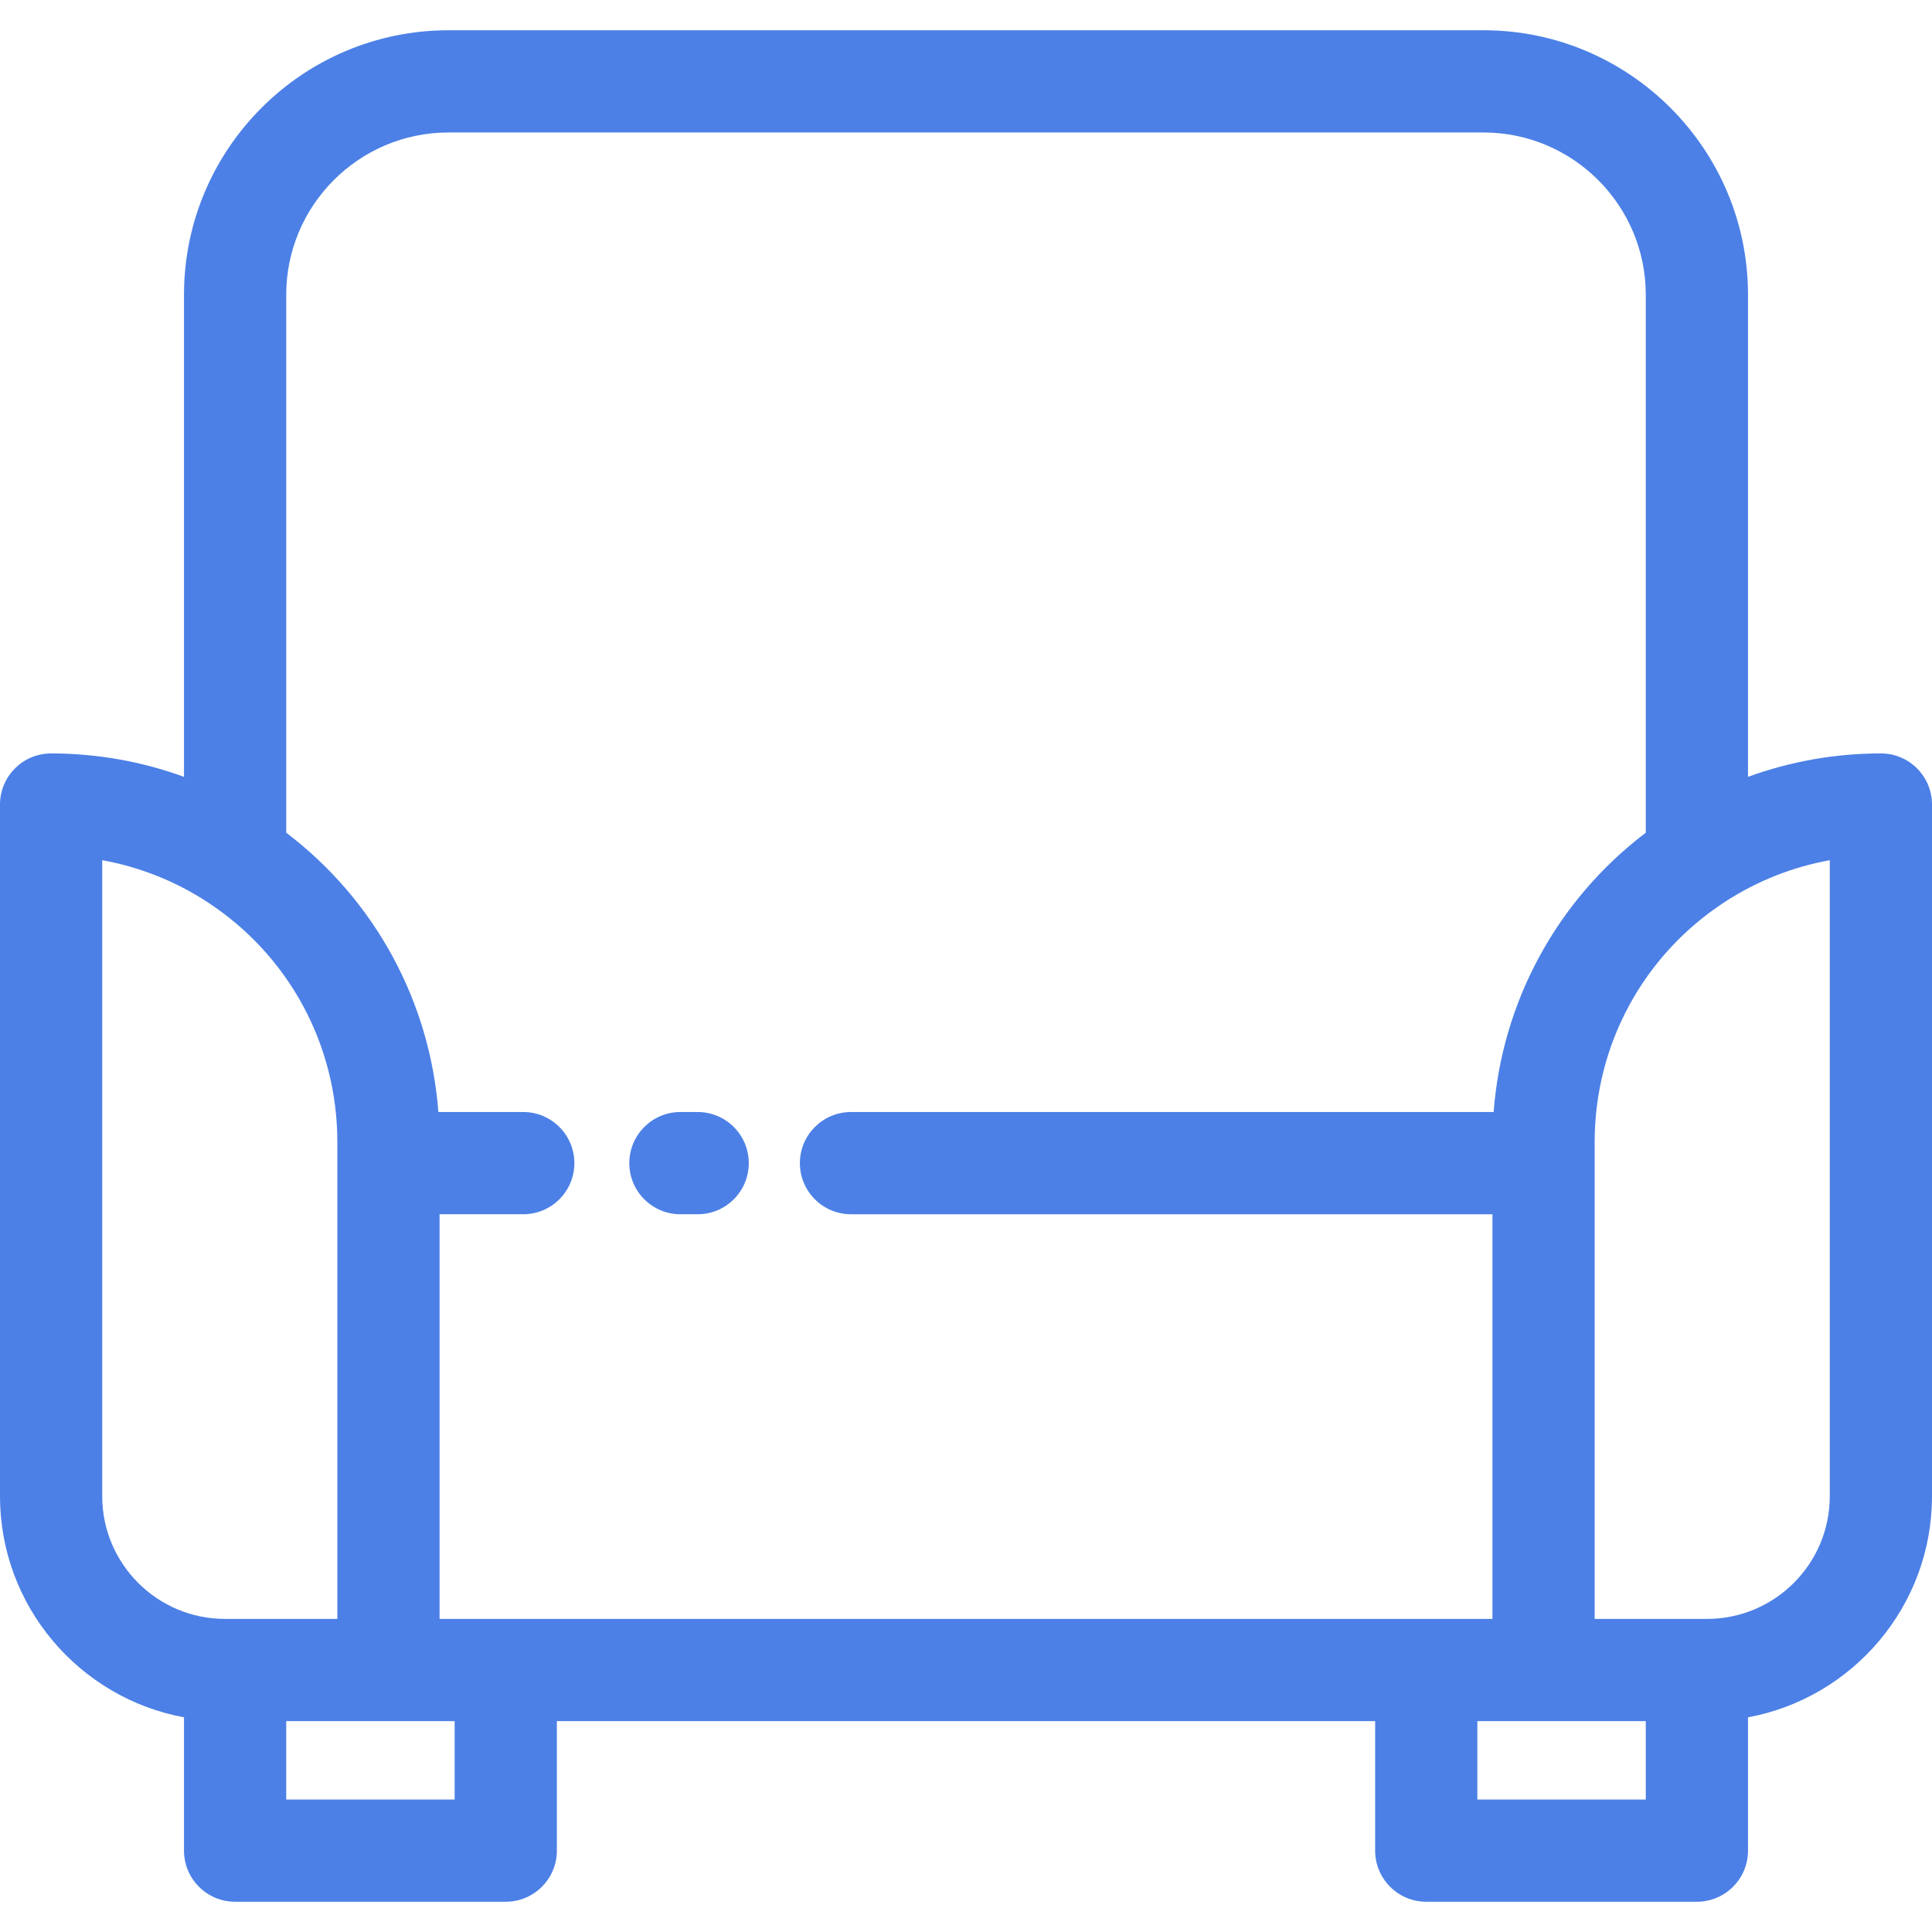
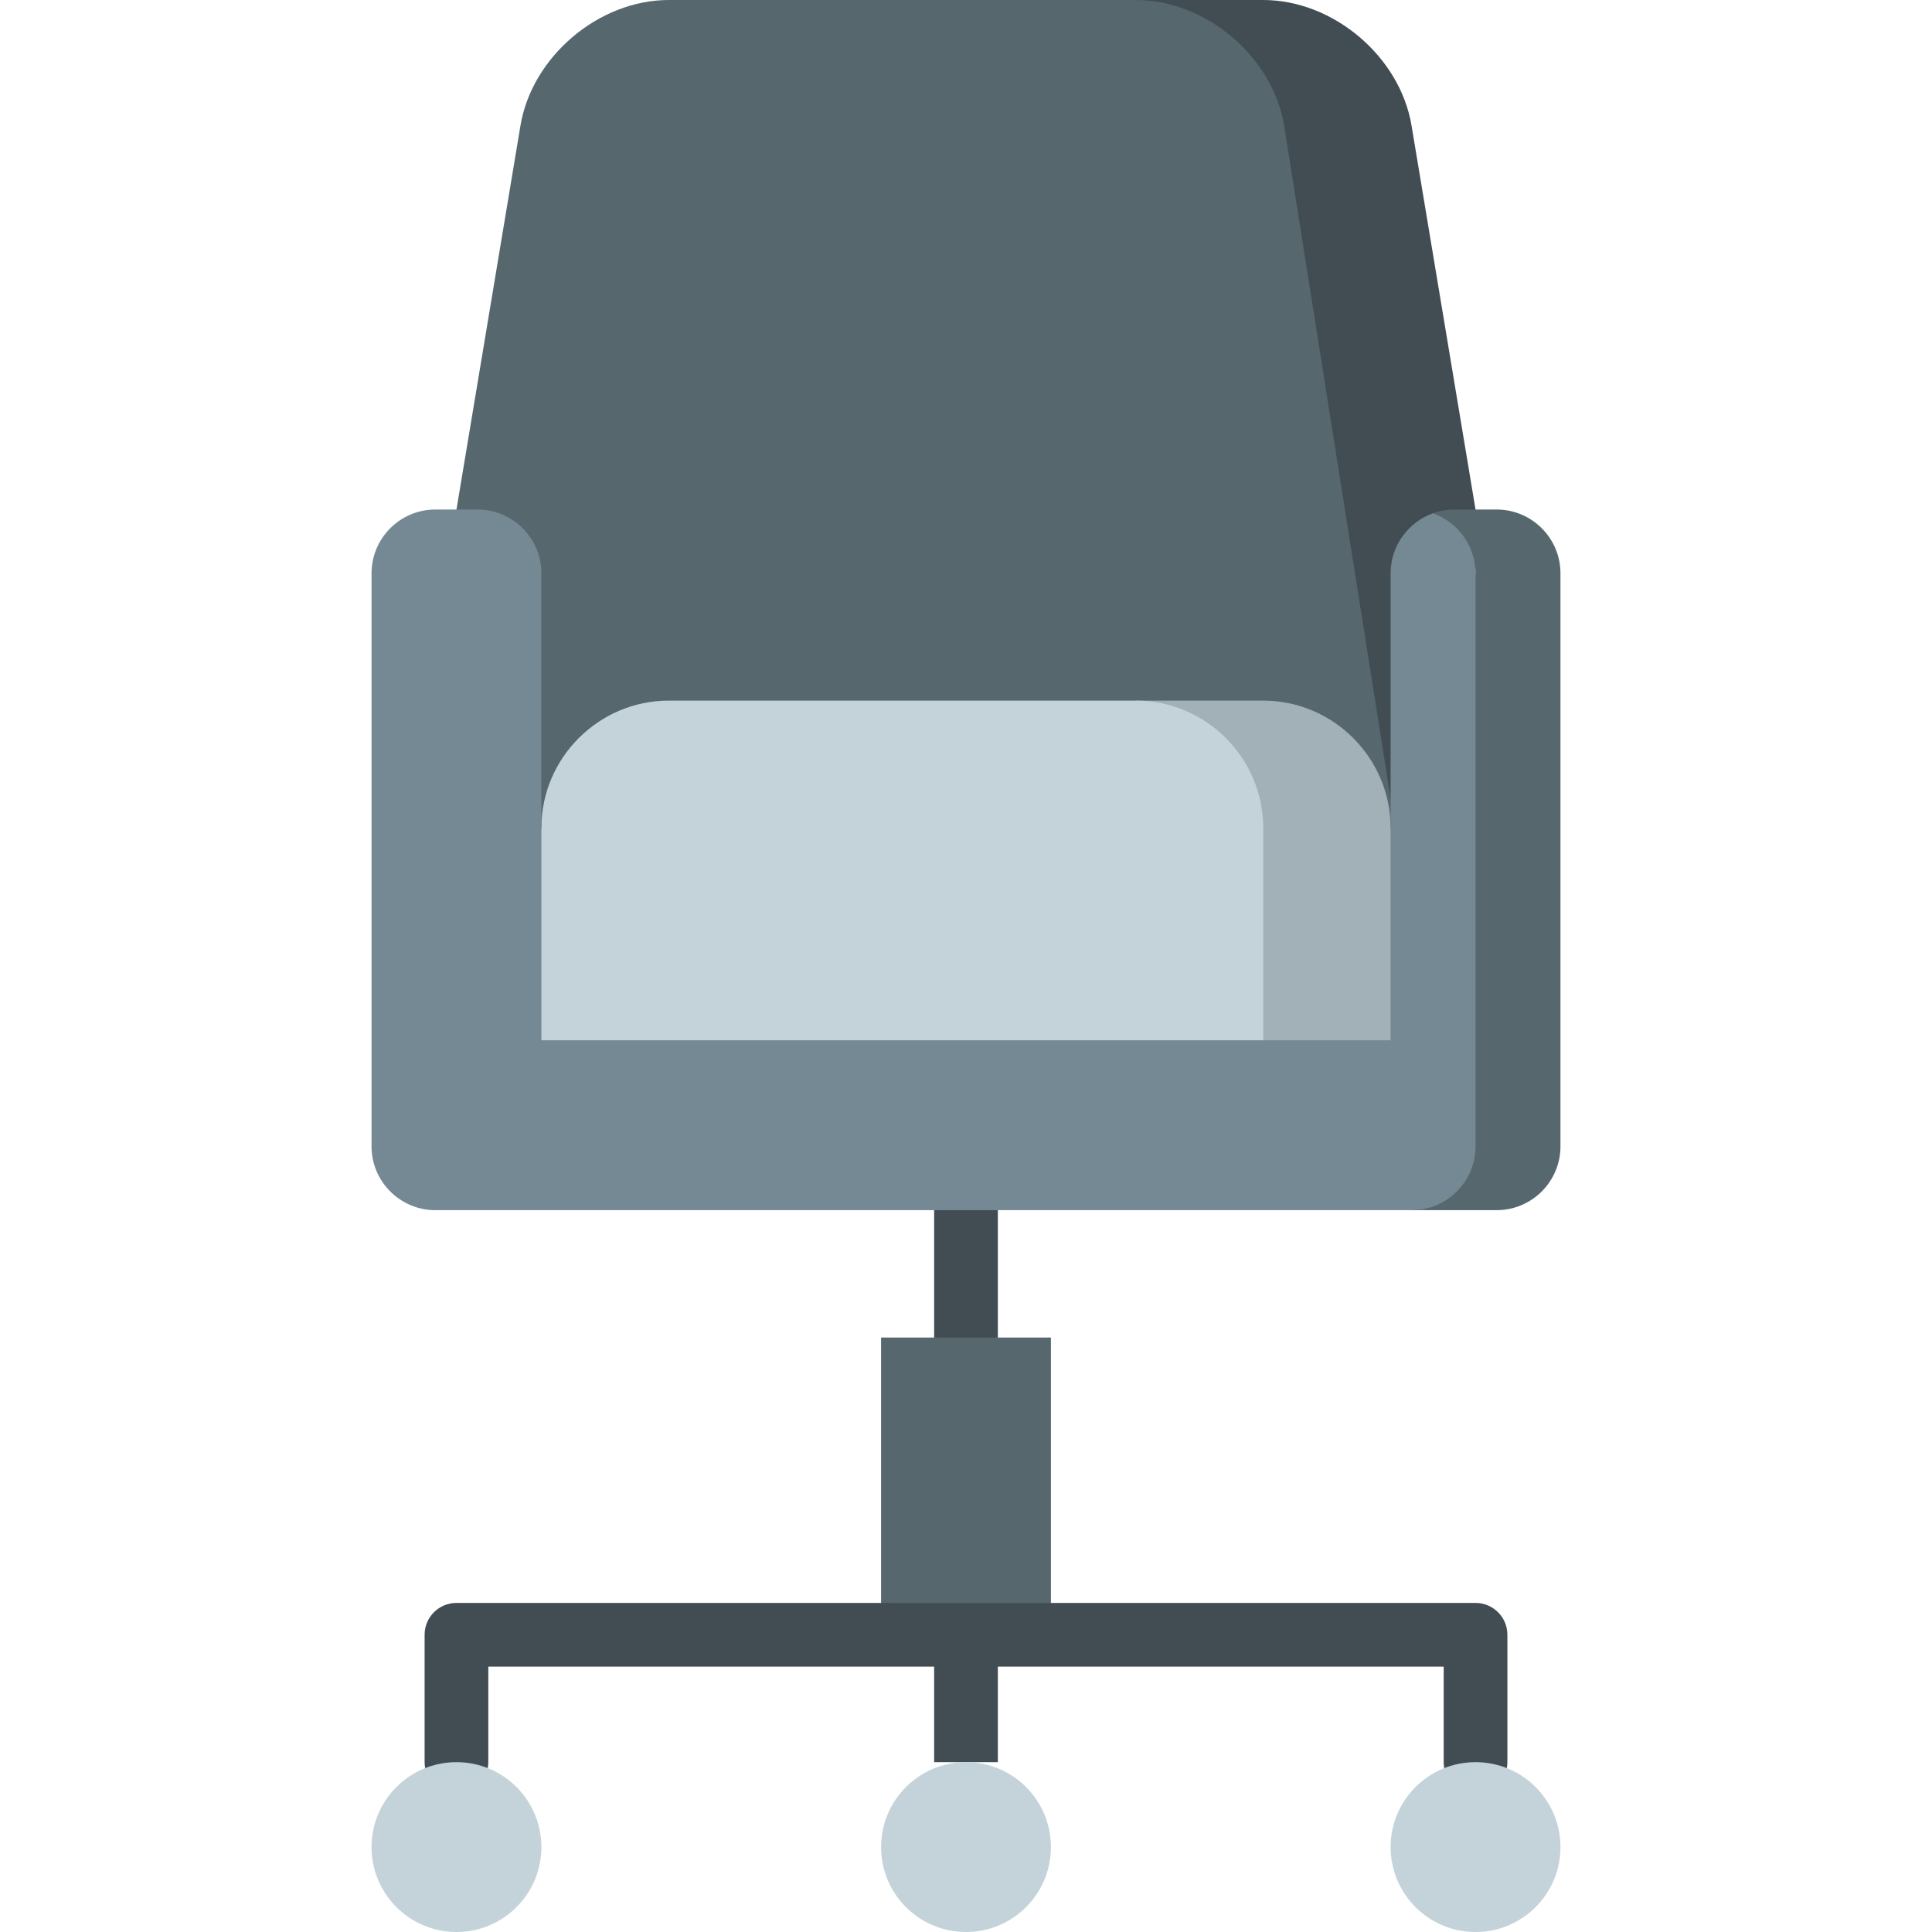
- <svg xmlns="http://www.w3.org/2000/svg" fill="#4c80e6" height="64px" width="64px" version="1.1" id="Layer_1" viewBox="0 0 512 512" xml:space="preserve">
+ <svg xmlns="http://www.w3.org/2000/svg" version="1.1" id="Layer_1" viewBox="0 0 512 512" xml:space="preserve" width="64px" height="64px" fill="#000000">
  <g id="SVGRepo_bgCarrier" stroke-width="0" />
  <g id="SVGRepo_tracerCarrier" stroke-linecap="round" stroke-linejoin="round" />
  <g id="SVGRepo_iconCarrier">
+     <path style="fill:#414D53;" d="M374.075,33.297C371.026,14.989,353.336,0,334.769,0h-33.758l74.482,255.629h15.54V135.033 L374.075,33.297z" />
+     <path style="fill:#57676E;" d="M340.317,33.297l35.176,222.332H120.967V135.033l16.958-101.736C140.974,14.989,158.664,0,177.231,0 h123.78C319.578,0,337.267,14.989,340.317,33.297z" />
+     <rect x="247.56" y="312.264" style="fill:#414D53;" width="16.879" height="154.725" />
+     <rect x="233.495" y="354.462" style="fill:#57676E;" width="45.011" height="78.769" />
+     <path style="fill:#414D53;" d="M391.033,475.429c-4.661,0-8.44-3.778-8.44-8.44V441.67H129.407v25.319c0,4.662-3.779,8.44-8.44,8.44 c-4.661,0-8.44-3.778-8.44-8.44v-33.758c0-4.662,3.779-8.44,8.44-8.44h270.066c4.661,0,8.44,3.778,8.44,8.44v33.758 C399.473,471.651,395.694,475.429,391.033,475.429z" />
    <g>
-       <g>
-         <path d="M184.889,294.698h-4.571c-7.481,0-13.545,6.065-13.545,13.545s6.064,13.545,13.545,13.545h4.571 c7.481,0,13.545-6.065,13.545-13.545S192.37,294.698,184.889,294.698z" />
-       </g>
+       <circle style="fill:#C4D3D9;" cx="120.967" cy="489.495" r="22.505" />
+       <circle style="fill:#C4D3D9;" cx="256" cy="489.495" r="22.505" />
+       <circle style="fill:#C4D3D9;" cx="391.033" cy="489.495" r="22.505" />
    </g>
-     <g>
-       <g>
-         <path d="M498.455,199.666c-12.117,0-24.008,2.124-35.217,6.206V78.114c0-38.651-31.445-70.095-70.095-70.095H118.857 c-38.651,0-70.095,31.445-70.095,70.095v127.759c-11.21-4.083-23.1-6.206-35.217-6.206C6.064,199.666,0,205.732,0,213.211v183.304 c0,29.161,21.058,53.48,48.762,58.593v35.328c0,7.479,6.064,13.545,13.545,13.545h71.721c7.481,0,13.545-6.065,13.545-13.545 v-34.323h216.855v34.323c0,7.479,6.065,13.545,13.545,13.545h71.721c7.48,0,13.545-6.065,13.545-13.545v-35.328 C490.942,449.996,512,425.676,512,396.516V213.211C512,205.732,505.935,199.666,498.455,199.666z M59.598,429.023 c-17.924,0-32.508-14.583-32.508-32.508v-168.55c9.885,1.784,19.329,5.521,27.821,11.06 c21.593,14.072,34.486,37.838,34.486,63.569v126.429h-27.09H59.598z M120.483,476.891H75.852v-20.778h44.631V476.891z M134.028,429.023h-17.541V321.788h22.18c7.481,0,13.545-6.065,13.545-13.545c0-7.48-6.064-13.545-13.545-13.545h-22.491 c-2.234-29.357-16.843-56.19-40.323-74.025V78.114c0-23.713,19.292-43.005,43.005-43.005h274.286 c23.713,0,43.005,19.292,43.005,43.005v142.56c-23.48,17.839-38.09,44.67-40.323,74.025H225.524 c-7.481,0-13.545,6.065-13.545,13.545s6.064,13.545,13.545,13.545h169.989v107.236h-17.541H134.028z M436.148,476.891h-44.631 v-20.778h44.631V476.891z M484.91,396.516c0,17.924-14.584,32.508-32.508,32.508h-2.709h-27.09V302.595 c0-25.731,12.892-49.496,34.49-63.573c8.49-5.537,17.932-9.273,27.817-11.057V396.516z" />
-       </g>
-     </g>
+     <path style="fill:#A2B1B7;" d="M334.769,185.67h-33.758v112.527l90.022-22.505l-22.505-56.264 C368.527,200.862,353.336,185.67,334.769,185.67z" />
+     <path style="fill:#C4D3D9;" d="M334.769,219.429v78.769H120.967l22.505-78.769c0-18.567,15.191-33.758,33.758-33.758h123.78 C319.578,185.67,334.769,200.862,334.769,219.429z" />
+     <path style="fill:#57676E;" d="M396.659,135.033h-11.253c-1.969,0-3.871,0.338-5.626,0.979c6.538,2.329,11.253,8.586,11.253,15.9 l-16.879,168.791h22.505c9.284,0,16.879-7.596,16.879-16.879V151.912C413.538,142.629,405.943,135.033,396.659,135.033z" />
+     <path style="fill:#748993;" d="M379.78,136.012c-6.538,2.329-11.253,8.586-11.253,15.9v123.78H143.473v-123.78 c0-9.284-7.596-16.879-16.879-16.879h-11.253c-9.284,0-16.879,7.596-16.879,16.879v151.912c0,9.284,7.596,16.879,16.879,16.879 h258.813c9.284,0,16.879-7.596,16.879-16.879V151.912C391.033,144.598,386.318,138.341,379.78,136.012z" />
  </g>
</svg>
